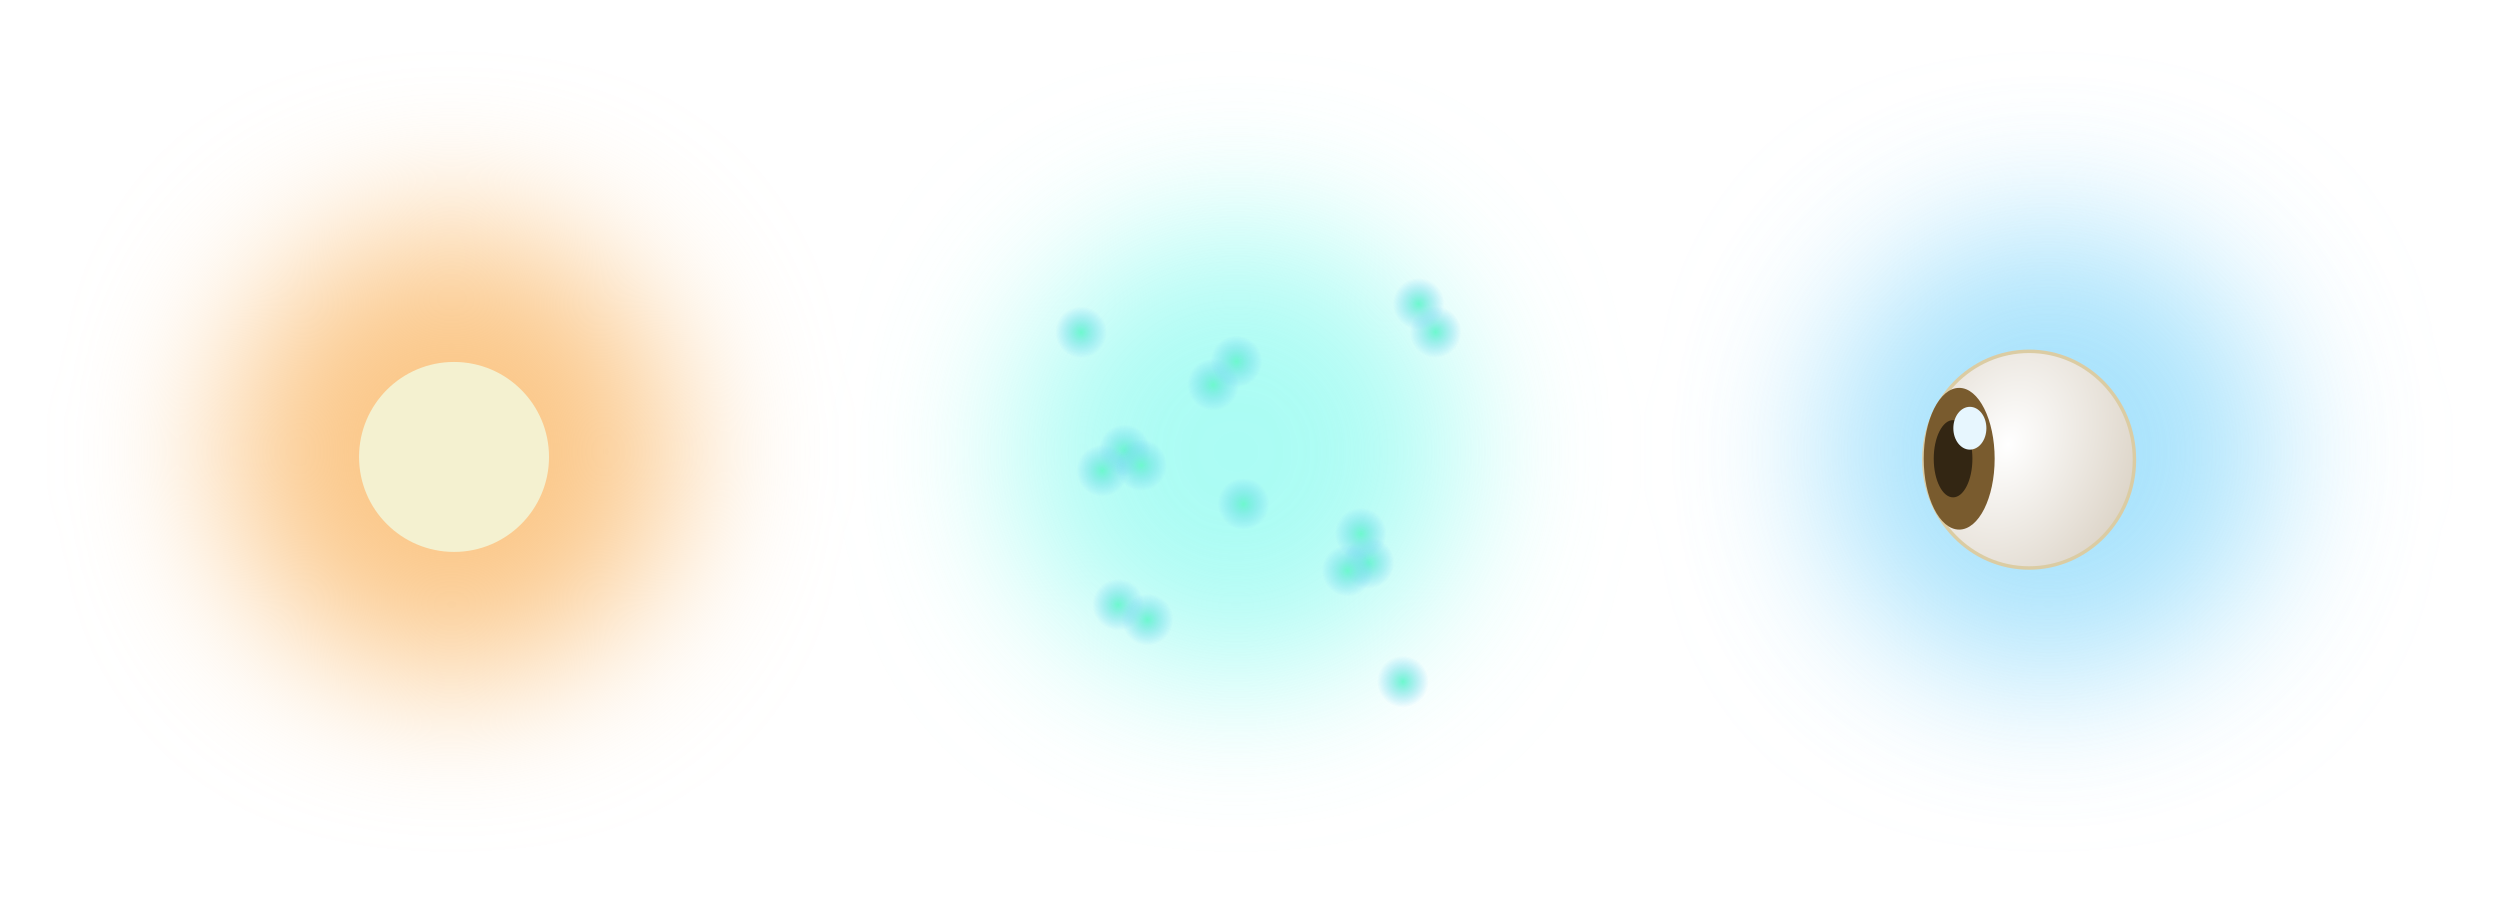
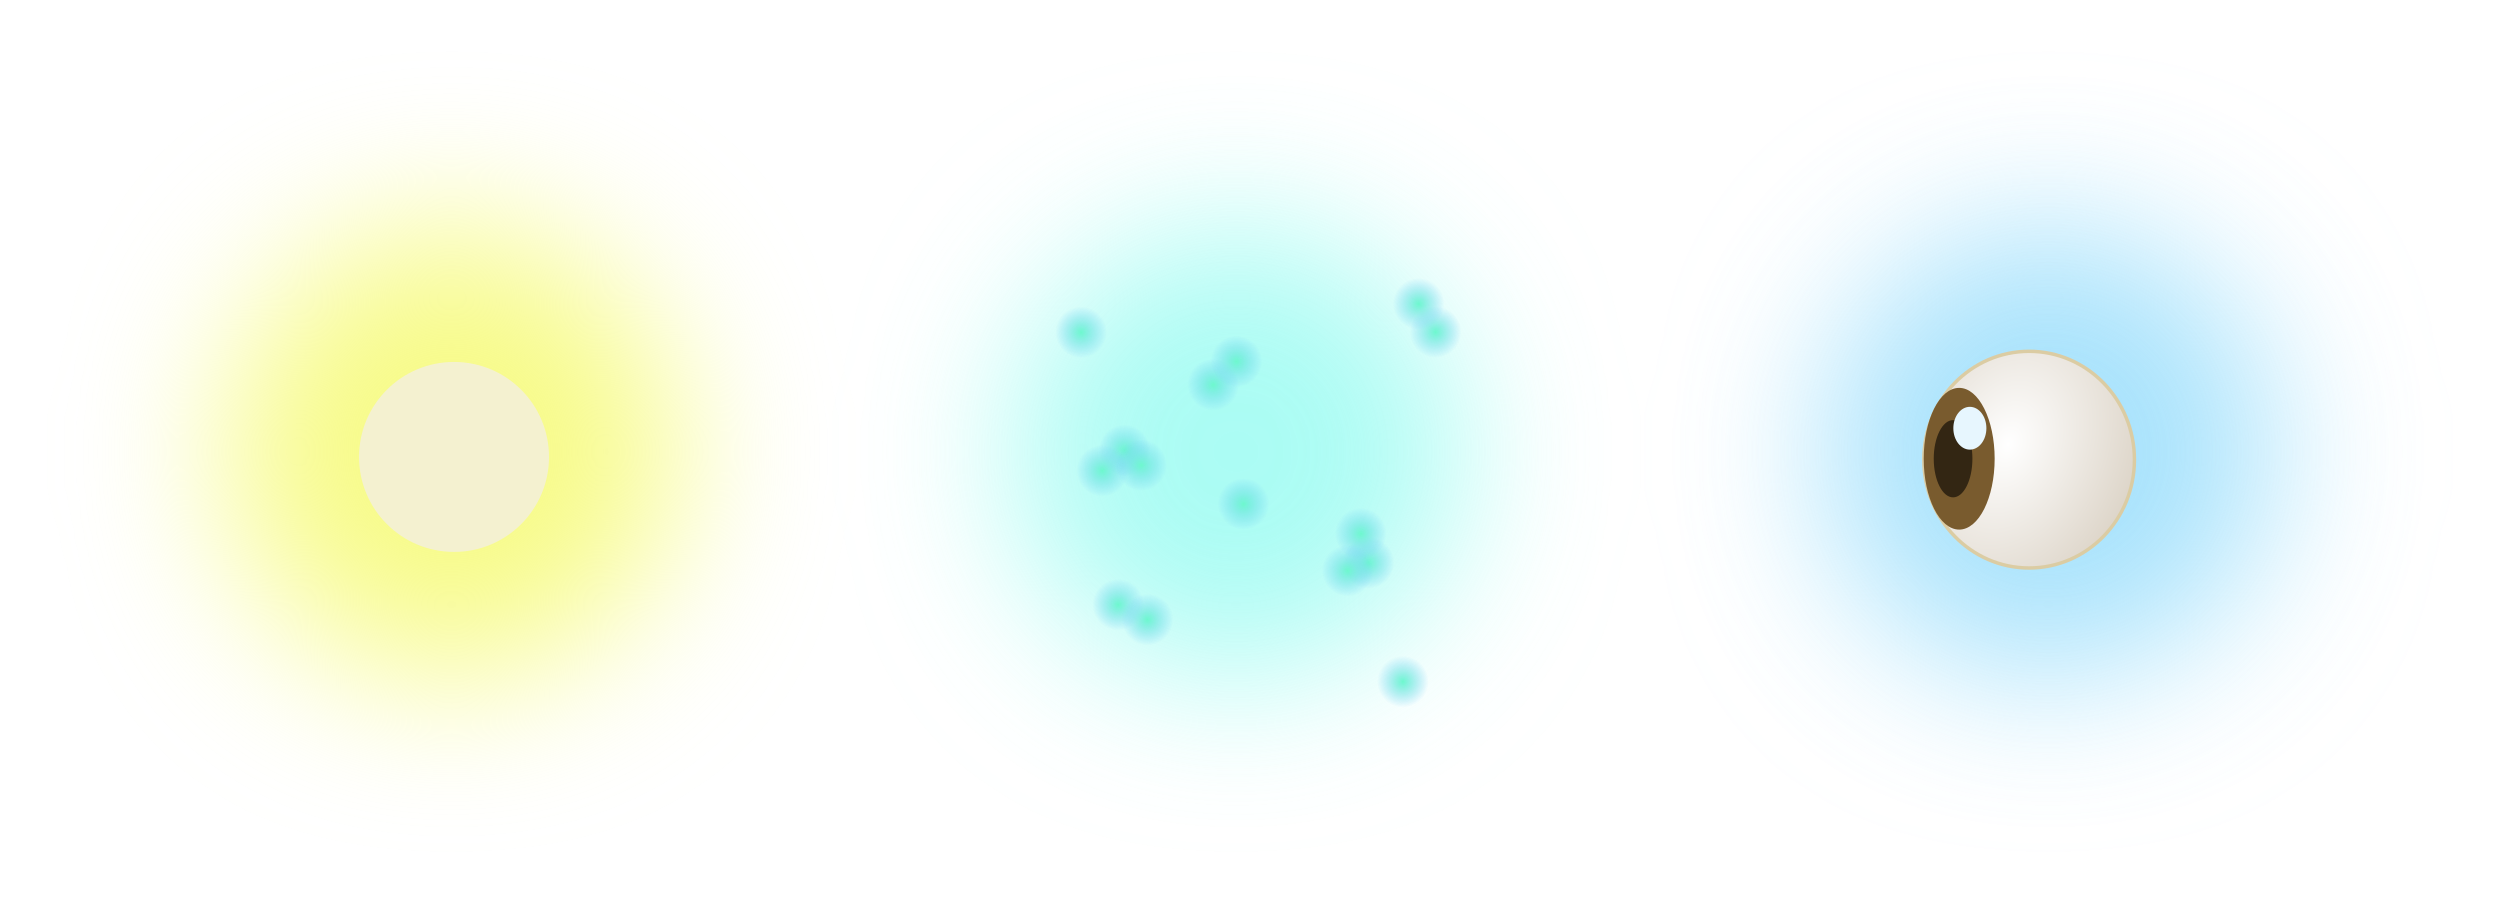
<svg xmlns="http://www.w3.org/2000/svg" xmlns:xlink="http://www.w3.org/1999/xlink" width="56.878mm" height="20.551mm" viewBox="0 0 56.878 20.551" version="1.1" id="svg1919">
  <defs id="defs1916">
    <linearGradient id="linearGradient4449">
      <stop style="stop-color:#6ef8ce;stop-opacity:1" offset="0" id="stop4445" />
      <stop style="stop-color:#6ecaf8;stop-opacity:0;" offset="1" id="stop4447" />
    </linearGradient>
    <linearGradient id="linearGradient11644">
      <stop style="stop-color:#ffffff;stop-opacity:1" offset="0" id="stop11640" />
      <stop style="stop-color:#d5cbbc;stop-opacity:1" offset="1" id="stop11642" />
    </linearGradient>
    <linearGradient id="linearGradient8971">
      <stop style="stop-color:#35813b;stop-opacity:1" offset="0" id="stop8967" />
      <stop style="stop-color:#1b441b;stop-opacity:1" offset="1" id="stop8969" />
    </linearGradient>
    <marker style="overflow:visible" id="Arrow1Mend" refX="0" refY="0" orient="auto">
      <path transform="matrix(-0.4,0,0,-0.4,-4,0)" style="fill:context-stroke;fill-rule:evenodd;stroke:context-stroke;stroke-width:1pt" d="M 0,0 5,-5 -12.5,0 5,5 Z" id="path6926" />
    </marker>
    <linearGradient id="linearGradient6579">
      <stop style="stop-color:#6ecaf8;stop-opacity:1;" offset="0" id="stop6575" />
      <stop style="stop-color:#6ecaf8;stop-opacity:0;" offset="1" id="stop6577" />
    </linearGradient>
    <filter style="color-interpolation-filters:sRGB" id="filter6571" x="-0.404" y="-0.404" width="1.809" height="1.809">
      <feGaussianBlur stdDeviation="1.728" id="feGaussianBlur6573" />
    </filter>
    <linearGradient xlink:href="#linearGradient6579" id="linearGradient6581" x1="93.383" y1="100.019" x2="93.383" y2="63.141" gradientUnits="userSpaceOnUse" />
    <radialGradient xlink:href="#linearGradient6579" id="radialGradient8110" cx="105.24" cy="79.818" fx="105.24" fy="79.818" r="0.976" gradientUnits="userSpaceOnUse" gradientTransform="matrix(0.6030273,0,0,0.6030273,38.56063,28.7973)" />
    <radialGradient xlink:href="#linearGradient6579" id="radialGradient8213" gradientUnits="userSpaceOnUse" gradientTransform="matrix(0.6030273,0,0,0.6030273,38.05608,29.25981)" cx="105.24" cy="79.818" fx="105.24" fy="79.818" r="0.976" />
    <radialGradient xlink:href="#linearGradient6579" id="radialGradient8217" gradientUnits="userSpaceOnUse" gradientTransform="matrix(0.6030273,0,0,0.6030273,38.93904,29.13367)" cx="105.24" cy="79.818" fx="105.24" fy="79.818" r="0.976" />
    <radialGradient xlink:href="#linearGradient6579" id="radialGradient8225" gradientUnits="userSpaceOnUse" gradientTransform="matrix(0.6030273,0,0,0.6030273,41.26883,30.01663)" cx="105.24" cy="79.818" fx="105.24" fy="79.818" r="0.976" />
    <linearGradient xlink:href="#linearGradient8971" id="linearGradient8946" gradientUnits="userSpaceOnUse" x1="93.383" y1="100.019" x2="93.383" y2="63.141" gradientTransform="matrix(1,0,0,0.1157899,0,-121.0366)" />
    <filter style="color-interpolation-filters:sRGB" id="filter10713" x="-0.749" y="-0.23" width="2.498" height="1.46">
      <feGaussianBlur stdDeviation="0.674" id="feGaussianBlur10715" />
    </filter>
    <radialGradient xlink:href="#linearGradient6579" id="radialGradient11516" gradientUnits="userSpaceOnUse" gradientTransform="matrix(0.6030273,0,0,0.6030273,40.57859,27.30498)" cx="105.24" cy="79.818" fx="105.24" fy="79.818" r="0.976" />
    <radialGradient xlink:href="#linearGradient6579" id="radialGradient11520" gradientUnits="userSpaceOnUse" gradientTransform="matrix(0.6030273,0,0,0.6030273,41.10776,26.77581)" cx="105.24" cy="79.818" fx="105.24" fy="79.818" r="0.976" />
    <radialGradient xlink:href="#linearGradient11644" id="radialGradient11648" cx="107.048" cy="-101.914" fx="107.048" fy="-101.914" r="3.029" gradientTransform="matrix(1.425518,-0.5377639,0.7487234,1.984734,30.75449,157.9487)" gradientUnits="userSpaceOnUse" />
    <linearGradient xlink:href="#linearGradient6579" id="linearGradient13010" gradientUnits="userSpaceOnUse" x1="93.383" y1="100.019" x2="93.383" y2="63.141" gradientTransform="translate(0,64.4256)" />
    <radialGradient xlink:href="#linearGradient4449" id="radialGradient13384" gradientUnits="userSpaceOnUse" gradientTransform="matrix(0.6030273,0,0,0.6030273,-29.76019,46.44462)" cx="105.24" cy="79.818" fx="105.24" fy="79.818" r="0.976" />
    <radialGradient xlink:href="#linearGradient4449" id="radialGradient13386" gradientUnits="userSpaceOnUse" gradientTransform="matrix(0.6030273,0,0,0.6030273,-30.28936,46.97379)" cx="105.24" cy="79.818" fx="105.24" fy="79.818" r="0.976" />
    <radialGradient xlink:href="#linearGradient11644" id="radialGradient13388" gradientUnits="userSpaceOnUse" gradientTransform="matrix(1.146373,-0.4205593,0.6021083,1.552165,-10.09379,106.7441)" cx="107.048" cy="-101.914" fx="107.048" fy="-101.914" r="3.029" />
    <radialGradient xlink:href="#linearGradient4449" id="radialGradient13392" gradientUnits="userSpaceOnUse" gradientTransform="matrix(0.6030273,0,0,0.6030273,-29.59912,49.68544)" cx="105.24" cy="79.818" fx="105.24" fy="79.818" r="0.976" />
    <radialGradient xlink:href="#linearGradient4449" id="radialGradient13394" gradientUnits="userSpaceOnUse" gradientTransform="matrix(0.6030273,0,0,0.6030273,-31.92891,48.80248)" cx="105.24" cy="79.818" fx="105.24" fy="79.818" r="0.976" />
    <radialGradient xlink:href="#linearGradient4449" id="radialGradient13396" gradientUnits="userSpaceOnUse" gradientTransform="matrix(0.6030273,0,0,0.6030273,-32.81187,48.92862)" cx="105.24" cy="79.818" fx="105.24" fy="79.818" r="0.976" />
    <radialGradient xlink:href="#linearGradient4449" id="radialGradient13398" gradientUnits="userSpaceOnUse" gradientTransform="matrix(0.6030273,0,0,0.6030273,-32.30732,48.46611)" cx="105.24" cy="79.818" fx="105.24" fy="79.818" r="0.976" />
    <radialGradient xlink:href="#linearGradient4449" id="radialGradient1633" gradientUnits="userSpaceOnUse" gradientTransform="matrix(0.6030273,0,0,0.6030273,7.805247,-126.2409)" cx="105.24" cy="79.818" fx="105.24" fy="79.818" r="0.976" />
    <radialGradient xlink:href="#linearGradient4449" id="radialGradient1635" gradientUnits="userSpaceOnUse" gradientTransform="matrix(0.6030273,0,0,0.6030273,6.922284,-126.1148)" cx="105.24" cy="79.818" fx="105.24" fy="79.818" r="0.976" />
    <radialGradient xlink:href="#linearGradient4449" id="radialGradient1637" gradientUnits="userSpaceOnUse" gradientTransform="matrix(0.6030273,0,0,0.6030273,7.426834,-126.5773)" cx="105.24" cy="79.818" fx="105.24" fy="79.818" r="0.976" />
    <radialGradient xlink:href="#linearGradient4449" id="radialGradient1643" gradientUnits="userSpaceOnUse" gradientTransform="matrix(0.6030273,0,0,0.6030273,-144.8067,11.14647)" cx="105.24" cy="79.818" fx="105.24" fy="79.818" r="0.976" />
    <radialGradient xlink:href="#linearGradient4449" id="radialGradient1645" gradientUnits="userSpaceOnUse" gradientTransform="matrix(0.6030273,0,0,0.6030273,-145.3359,11.67563)" cx="105.24" cy="79.818" fx="105.24" fy="79.818" r="0.976" />
    <radialGradient xlink:href="#linearGradient4449" id="radialGradient1649" gradientUnits="userSpaceOnUse" gradientTransform="matrix(0.6030273,0,0,0.6030273,-33.29452,45.78086)" cx="105.24" cy="79.818" fx="105.24" fy="79.818" r="0.976" />
    <radialGradient xlink:href="#linearGradient4449" id="radialGradient1653" gradientUnits="userSpaceOnUse" gradientTransform="matrix(0.6030273,0,0,0.6030273,-25.97343,53.72947)" cx="105.24" cy="79.818" fx="105.24" fy="79.818" r="0.976" />
    <radialGradient xlink:href="#linearGradient4449" id="radialGradient1659" gradientUnits="userSpaceOnUse" gradientTransform="matrix(0.6030273,0,0,0.6030273,41.86054,-47.21664)" cx="105.24" cy="79.818" fx="105.24" fy="79.818" r="0.976" />
    <radialGradient xlink:href="#linearGradient4449" id="radialGradient1661" gradientUnits="userSpaceOnUse" gradientTransform="matrix(0.6030273,0,0,0.6030273,41.33138,-46.68747)" cx="105.24" cy="79.818" fx="105.24" fy="79.818" r="0.976" />
  </defs>
  <g id="layer1" transform="translate(-5.571202,-86.3522)">
    <circle style="opacity:0.734;mix-blend-mode:normal;fill:#88d8fb;fill-opacity:1;stroke:none;stroke-width:0.5;filter:url(#filter6571)" id="circle3615" cx="52.173" cy="96.628" r="5.127" />
    <circle style="opacity:0.705;mix-blend-mode:normal;fill:#88fbef;fill-opacity:1;stroke:none;stroke-width:0.5;filter:url(#filter6571)" id="circle2165" cx="33.696" cy="96.628" r="5.127" />
    <rect style="opacity:0.499;fill:url(#linearGradient6581);fill-opacity:1;stroke:none;stroke-width:0.558;stroke-opacity:1" id="rect3906" width="33.92" height="52.202" x="77.212" y="61.691" />
    <circle style="fill:#e8dec4;fill-opacity:1;stroke:#dbcca3;stroke-width:0.5;stroke-opacity:1" id="circle4144" cx="137.653" cy="98.211" r="15.382" />
    <path style="fill:#fcfaf7;fill-opacity:1;stroke:#dbcca3;stroke-width:0.5;stroke-opacity:1" id="circle4437" d="m 123.905,105.111 a 15.382,15.382 0 0 1 0.477,-14.677 l 13.272,7.777 z" />
    <ellipse style="fill:#795b2e;fill-opacity:1;stroke:none;stroke-width:1.036;stroke-opacity:1" id="path5293" cx="124.914" cy="97.916" rx="2.65" ry="5.966" />
    <ellipse style="fill:#332613;fill-opacity:1;stroke:none;stroke-width:0.565;stroke-opacity:1" id="ellipse5411" cx="124.457" cy="97.916" rx="1.445" ry="3.254" />
    <ellipse style="fill:#e7f6fe;fill-opacity:1;stroke:none;stroke-width:0.389;stroke-opacity:1" id="ellipse7188" cx="125.712" cy="95.348" rx="1.236" ry="1.802" />
    <circle style="mix-blend-mode:normal;fill:#fcd9ae;fill-opacity:1;stroke:none;stroke-width:0.5;filter:url(#filter6571)" id="path6357" cx="83.726" cy="77.663" r="5.127" />
    <g id="path6783">
      <path style="color:#000000;fill:#59a1c9;-inkscape-stroke:none" d="m 89.455,78.312 v 0.234 h 8.867 V 78.312 Z" id="path10902" />
      <g id="g10890">
        <g id="path10892">
          <path style="color:#000000;fill:#59a1c9;fill-rule:evenodd;stroke-width:0.094pt;-inkscape-stroke:none" d="m 97.387,78.429 -0.468,0.468 1.638,-0.468 -1.638,-0.468 z" id="path10896" />
          <path style="color:#000000;fill:#59a1c9;fill-rule:evenodd;-inkscape-stroke:none" d="m 96.705,77.834 0.596,0.596 -0.596,0.594 2.08,-0.594 z m 0.43,0.254 1.195,0.342 -1.195,0.34 0.342,-0.34 -0.045,-0.045 z" id="path10898" />
        </g>
      </g>
    </g>
    <g id="path7265">
      <path style="color:#000000;fill:#59c96d;-inkscape-stroke:none" d="m 89.455,77.072 v 0.234 h 9.766 v -0.234 z" id="path10920" />
      <g id="g10908">
        <g id="path10910">
          <path style="color:#000000;fill:#59c96d;fill-rule:evenodd;stroke-width:0.094pt;-inkscape-stroke:none" d="m 98.284,77.19 -0.468,0.468 1.638,-0.468 -1.638,-0.468 z" id="path10914" />
          <path style="color:#000000;fill:#59c96d;fill-rule:evenodd;-inkscape-stroke:none" d="m 97.602,76.596 0.594,0.594 -0.594,0.594 2.08,-0.594 z m 0.43,0.252 1.195,0.342 -1.195,0.342 0.342,-0.342 -0.045,-0.045 z" id="path10916" />
        </g>
      </g>
    </g>
    <g id="path7267">
      <path style="color:#000000;fill:#c96259;-inkscape-stroke:none" d="m 89.455,75.816 v 0.232 h 7.293 v -0.232 z" id="path10938" />
      <g id="g10926">
        <g id="path10928">
          <path style="color:#000000;fill:#c96259;fill-rule:evenodd;stroke-width:0.094pt;-inkscape-stroke:none" d="m 95.812,75.933 -0.468,0.468 1.638,-0.468 -1.638,-0.468 z" id="path10932" />
          <path style="color:#000000;fill:#c96259;fill-rule:evenodd;-inkscape-stroke:none" d="m 95.131,75.338 0.594,0.596 -0.594,0.594 2.078,-0.594 z m 0.428,0.254 1.197,0.342 -1.195,0.34 0.34,-0.34 -0.045,-0.045 z" id="path10934" />
        </g>
      </g>
    </g>
    <g id="path7542">
      <path style="color:#000000;fill:#b859c9;-inkscape-stroke:none" d="m 89.455,79.561 v 0.234 h 6.377 v -0.234 z" id="path10956" />
      <g id="g10944">
        <g id="path10946">
          <path style="color:#000000;fill:#b859c9;fill-rule:evenodd;stroke-width:0.094pt;-inkscape-stroke:none" d="m 94.896,79.677 -0.468,0.468 1.638,-0.468 -1.638,-0.468 z" id="path10950" />
          <path style="color:#000000;fill:#b859c9;fill-rule:evenodd;-inkscape-stroke:none" d="m 94.215,79.084 0.594,0.594 -0.594,0.594 2.078,-0.594 z m 0.43,0.252 1.195,0.34 -1.195,0.342 0.34,-0.34 -0.043,-0.045 z" id="path10952" />
        </g>
      </g>
    </g>
    <circle style="fill:url(#radialGradient8110);fill-opacity:1;stroke:none;stroke-width:0.16;stroke-miterlimit:4;stroke-dasharray:none;stroke-opacity:1" id="path7996" cx="102.023" cy="76.93" r="0.589" />
    <circle style="fill:url(#radialGradient8213);fill-opacity:1;stroke:none;stroke-width:0.16;stroke-miterlimit:4;stroke-dasharray:none;stroke-opacity:1" id="circle8211" cx="101.518" cy="77.392" r="0.589" />
    <circle style="fill:url(#radialGradient8217);fill-opacity:1;stroke:none;stroke-width:0.16;stroke-miterlimit:4;stroke-dasharray:none;stroke-opacity:1" id="circle8215" cx="102.401" cy="77.266" r="0.589" />
    <circle style="fill:url(#radialGradient8225);fill-opacity:1;stroke:none;stroke-width:0.16;stroke-miterlimit:4;stroke-dasharray:none;stroke-opacity:1" id="circle8223" cx="104.731" cy="78.149" r="0.589" />
    <circle style="opacity:1;fill:#f4f1d0;fill-opacity:1;stroke:none;stroke-width:0.265;stroke-miterlimit:4;stroke-dasharray:none;stroke-opacity:1" id="path8259" cx="83.781" cy="77.783" r="2.161" />
    <g id="g8762" transform="rotate(90,97.59217,87.7693)">
      <g id="path8750">
        <path style="color:#000000;fill:#59a1c9;-inkscape-stroke:none" d="M 90.123,83.078 V 83.312 h 8.326 v -0.234 z" id="path10974" />
        <g id="g10962">
          <g id="path10964">
            <path style="color:#000000;fill:#59a1c9;fill-rule:evenodd;stroke-width:0.094pt;-inkscape-stroke:none" d="m 97.514,83.195 -0.468,0.468 1.638,-0.468 -1.638,-0.468 z" id="path10968" />
            <path style="color:#000000;fill:#59a1c9;fill-rule:evenodd;-inkscape-stroke:none" d="m 96.832,82.602 0.592,0.594 -0.592,0.594 2.078,-0.594 z m 0.428,0.252 1.195,0.342 -1.195,0.342 0.342,-0.342 -0.043,-0.045 z" id="path10970" />
          </g>
        </g>
      </g>
      <g id="path8752">
        <path style="color:#000000;fill:#59c96d;-inkscape-stroke:none" d="m 90.123,81.838 v 0.234 h 5.18 v -0.234 z" id="path10992" />
        <g id="g10980">
          <g id="path10982">
            <path style="color:#000000;fill:#59c96d;fill-rule:evenodd;stroke-width:0.094pt;-inkscape-stroke:none" d="m 94.368,81.956 -0.468,0.468 1.638,-0.468 -1.638,-0.468 z" id="path10986" />
            <path style="color:#000000;fill:#59c96d;fill-rule:evenodd;-inkscape-stroke:none" d="m 93.686,81.361 0.594,0.594 -0.594,0.594 2.078,-0.594 z m 0.428,0.252 1.197,0.342 -1.197,0.342 0.342,-0.342 -0.043,-0.043 z" id="path10988" />
          </g>
        </g>
      </g>
      <g id="path8754">
        <path style="color:#000000;fill:#c96259;-inkscape-stroke:none" d="m 90.123,80.582 v 0.234 h 3.893 v -0.234 z" id="path11010" />
        <g id="g10998">
          <g id="path11000">
            <path style="color:#000000;fill:#c96259;fill-rule:evenodd;stroke-width:0.094pt;-inkscape-stroke:none" d="m 93.079,80.699 -0.468,0.468 1.638,-0.468 -1.638,-0.468 z" id="path11004" />
            <path style="color:#000000;fill:#c96259;fill-rule:evenodd;-inkscape-stroke:none" d="m 92.396,80.105 0.594,0.594 -0.594,0.594 2.08,-0.594 z m 0.428,0.252 1.197,0.342 -1.197,0.342 0.344,-0.342 -0.045,-0.045 z" id="path11006" />
          </g>
        </g>
      </g>
      <g id="path8756">
        <path style="color:#000000;fill:#b859c9;-inkscape-stroke:none" d="m 90.123,84.326 v 0.234 h 10.125 v -0.234 z" id="path11028" />
        <g id="g11016">
          <g id="path11018">
            <path style="color:#000000;fill:#b859c9;fill-rule:evenodd;stroke-width:0.094pt;-inkscape-stroke:none" d="m 99.312,84.443 -0.468,0.468 1.638,-0.468 -1.638,-0.468 z" id="path11022" />
            <path style="color:#000000;fill:#b859c9;fill-rule:evenodd;-inkscape-stroke:none" d="m 98.629,83.85 0.594,0.594 -0.594,0.594 2.08,-0.594 z m 0.43,0.252 1.195,0.342 -1.195,0.342 0.342,-0.342 -0.045,-0.045 z" id="path11024" />
          </g>
        </g>
      </g>
    </g>
    <rect style="fill:url(#linearGradient8946);fill-opacity:1;stroke:none;stroke-width:0.19;stroke-opacity:1" id="rect8944" width="33.92" height="6.044" x="77.212" y="-113.893" transform="scale(1,-1)" />
    <g id="g9482" transform="matrix(0,-1,-1,0,201.0084,192.2231)">
      <g id="path9470">
        <path style="color:#000000;fill:#59a1c9;-inkscape-stroke:none" d="m 88.676,99.172 v 0.234 h 8.867 v -0.234 z" id="path11046" />
        <g id="g11034">
          <g id="path11036">
            <path style="color:#000000;fill:#59a1c9;fill-rule:evenodd;stroke-width:0.094pt;-inkscape-stroke:none" d="m 96.608,99.289 -0.468,0.468 1.638,-0.468 -1.638,-0.468 z" id="path11040" />
            <path style="color:#000000;fill:#59a1c9;fill-rule:evenodd;-inkscape-stroke:none" d="m 95.926,98.695 0.594,0.594 -0.594,0.594 2.078,-0.594 z m 0.428,0.252 1.195,0.342 -1.195,0.342 0.342,-0.342 -0.043,-0.045 z" id="path11042" />
          </g>
        </g>
      </g>
      <g id="path9472">
        <path style="color:#000000;fill:#59c96d;-inkscape-stroke:none" d="m 88.676,97.934 v 0.232 h 9.766 v -0.232 z" id="path11064" />
        <g id="g11052">
          <g id="path11054">
            <path style="color:#000000;fill:#59c96d;fill-rule:evenodd;stroke-width:0.094pt;-inkscape-stroke:none" d="m 97.505,98.05 -0.468,0.468 1.638,-0.468 -1.638,-0.468 z" id="path11058" />
            <path style="color:#000000;fill:#59c96d;fill-rule:evenodd;-inkscape-stroke:none" d="m 96.822,97.455 0.596,0.596 -0.596,0.594 2.08,-0.596 z m 0.43,0.254 1.197,0.342 -1.197,0.34 0.342,-0.342 -0.045,-0.043 z" id="path11060" />
          </g>
        </g>
      </g>
      <g id="path9474">
        <path style="color:#000000;fill:#c96259;-inkscape-stroke:none" d="m 88.676,96.676 v 0.234 h 7.293 v -0.234 z" id="path11082" />
        <g id="g11070">
          <g id="path11072">
            <path style="color:#000000;fill:#c96259;fill-rule:evenodd;stroke-width:0.094pt;-inkscape-stroke:none" d="m 95.033,96.793 -0.468,0.468 1.638,-0.468 -1.638,-0.468 z" id="path11076" />
            <path style="color:#000000;fill:#c96259;fill-rule:evenodd;-inkscape-stroke:none" d="m 94.352,96.199 0.592,0.594 -0.592,0.594 2.078,-0.594 z m 0.428,0.252 1.195,0.342 -1.195,0.342 0.342,-0.342 -0.045,-0.045 z" id="path11078" />
          </g>
        </g>
      </g>
      <g id="path9476">
        <path style="color:#000000;fill:#b859c9;-inkscape-stroke:none" d="m 88.676,100.42 v 0.234 h 6.377 v -0.234 z" id="path11100" />
        <g id="g11088">
          <g id="path11090">
            <path style="color:#000000;fill:#b859c9;fill-rule:evenodd;stroke-width:0.094pt;-inkscape-stroke:none" d="m 94.117,100.537 -0.468,0.468 1.638,-0.468 -1.638,-0.468 z" id="path11094" />
            <path style="color:#000000;fill:#b859c9;fill-rule:evenodd;-inkscape-stroke:none" d="m 93.436,99.943 0.592,0.594 -0.592,0.594 2.078,-0.594 z m 0.428,0.252 1.195,0.342 -1.195,0.342 0.342,-0.342 -0.045,-0.045 z" id="path11096" />
          </g>
        </g>
      </g>
    </g>
    <ellipse style="mix-blend-mode:normal;fill:#133014;fill-opacity:1;stroke:none;stroke-width:0.063;stroke-opacity:1;filter:url(#filter10713)" id="ellipse9974" cx="-111.781" cy="-102.334" transform="matrix(0,-0.9001925,-1.263863,0,-24.98071,10.51566)" rx="1.081" ry="3.515" />
    <ellipse style="fill:url(#radialGradient11648);fill-opacity:1;stroke:#dbcca3;stroke-width:0.1;stroke-opacity:1" id="path9694" cx="107.64" cy="-102.334" transform="rotate(90)" rx="2.979" ry="3.152" />
    <ellipse style="fill:#795b2e;fill-opacity:1;stroke:none;stroke-width:0.392;stroke-opacity:1" id="ellipse9696" cx="105.845" cy="-102.396" rx="1.003" ry="2.258" transform="rotate(90)" />
    <ellipse style="fill:#332613;fill-opacity:1;stroke:none;stroke-width:0.214;stroke-opacity:1" id="ellipse9698" cx="105.672" cy="-102.396" rx="0.547" ry="1.232" transform="rotate(90)" />
    <ellipse style="fill:#e7f6fe;fill-opacity:1;stroke:none;stroke-width:0.147;stroke-opacity:1" id="ellipse9700" cx="106.147" cy="-103.368" rx="0.468" ry="0.682" transform="rotate(90)" />
    <circle style="fill:url(#radialGradient11516);fill-opacity:1;stroke:none;stroke-width:0.16;stroke-miterlimit:4;stroke-dasharray:none;stroke-opacity:1" id="circle11514" cx="104.041" cy="75.437" r="0.589" />
    <circle style="fill:url(#radialGradient11520);fill-opacity:1;stroke:none;stroke-width:0.16;stroke-miterlimit:4;stroke-dasharray:none;stroke-opacity:1" id="circle11518" cx="104.57" cy="74.908" r="0.589" />
    <rect style="fill:url(#linearGradient13010);fill-opacity:1;stroke:none;stroke-width:0.558;stroke-opacity:1" id="rect13008" width="33.92" height="52.202" x="77.212" y="126.117" />
-     <circle style="mix-blend-mode:normal;fill:#fbc788;fill-opacity:1;stroke:none;stroke-width:0.5;filter:url(#filter6571)" id="circle13208" cx="15.847" cy="96.628" r="5.127" />
+     <circle style="mix-blend-mode:normal;fill:#f7fb88;fill-opacity:1;stroke:none;stroke-width:0.5;filter:url(#filter6571)" id="circle13208" cx="15.847" cy="96.628" r="5.127" />
    <circle style="fill:url(#radialGradient13398);fill-opacity:1;stroke:none;stroke-width:0.16;stroke-miterlimit:4;stroke-dasharray:none;stroke-opacity:1" id="circle13258" cx="31.155" cy="96.598" r="0.589" />
    <circle style="fill:url(#radialGradient13396);fill-opacity:1;stroke:none;stroke-width:0.16;stroke-miterlimit:4;stroke-dasharray:none;stroke-opacity:1" id="circle13260" cx="30.651" cy="97.061" r="0.589" />
    <circle style="fill:url(#radialGradient13394);fill-opacity:1;stroke:none;stroke-width:0.16;stroke-miterlimit:4;stroke-dasharray:none;stroke-opacity:1" id="circle13262" cx="31.534" cy="96.935" r="0.589" />
    <circle style="fill:url(#radialGradient13392);fill-opacity:1;stroke:none;stroke-width:0.16;stroke-miterlimit:4;stroke-dasharray:none;stroke-opacity:1" id="circle13264" cx="33.863" cy="97.818" r="0.589" />
    <circle style="opacity:1;fill:#f4f1d0;fill-opacity:1;stroke:none;stroke-width:0.265;stroke-miterlimit:4;stroke-dasharray:none;stroke-opacity:1" id="circle13266" cx="15.901" cy="96.748" r="2.161" />
    <g id="g13316" transform="rotate(90,69.28396,49.351)">
      <g id="g13278">
        <path style="color:#000000;fill:#59a1c9;-inkscape-stroke:none" d="M 90.123,83.078 V 83.312 h 8.326 v -0.234 z" id="path13268" />
        <g id="g13276">
          <g id="g13274">
            <path style="color:#000000;fill:#59a1c9;fill-rule:evenodd;stroke-width:0.094pt;-inkscape-stroke:none" d="m 97.514,83.195 -0.468,0.468 1.638,-0.468 -1.638,-0.468 z" id="path13270" />
            <path style="color:#000000;fill:#59a1c9;fill-rule:evenodd;-inkscape-stroke:none" d="m 96.832,82.602 0.592,0.594 -0.592,0.594 2.078,-0.594 z m 0.428,0.252 1.195,0.342 -1.195,0.342 0.342,-0.342 -0.043,-0.045 z" id="path13272" />
          </g>
        </g>
      </g>
      <g id="g13290">
        <path style="color:#000000;fill:#59c96d;-inkscape-stroke:none" d="m 90.123,81.838 v 0.234 h 5.18 v -0.234 z" id="path13280" />
        <g id="g13288">
          <g id="g13286">
            <path style="color:#000000;fill:#59c96d;fill-rule:evenodd;stroke-width:0.094pt;-inkscape-stroke:none" d="m 94.368,81.956 -0.468,0.468 1.638,-0.468 -1.638,-0.468 z" id="path13282" />
            <path style="color:#000000;fill:#59c96d;fill-rule:evenodd;-inkscape-stroke:none" d="m 93.686,81.361 0.594,0.594 -0.594,0.594 2.078,-0.594 z m 0.428,0.252 1.197,0.342 -1.197,0.342 0.342,-0.342 -0.043,-0.043 z" id="path13284" />
          </g>
        </g>
      </g>
      <g id="g13302">
        <path style="color:#000000;fill:#c96259;-inkscape-stroke:none" d="m 90.123,80.582 v 0.234 h 3.893 v -0.234 z" id="path13292" />
        <g id="g13300">
          <g id="g13298">
            <path style="color:#000000;fill:#c96259;fill-rule:evenodd;stroke-width:0.094pt;-inkscape-stroke:none" d="m 93.079,80.699 -0.468,0.468 1.638,-0.468 -1.638,-0.468 z" id="path13294" />
            <path style="color:#000000;fill:#c96259;fill-rule:evenodd;-inkscape-stroke:none" d="m 92.396,80.105 0.594,0.594 -0.594,0.594 2.08,-0.594 z m 0.428,0.252 1.197,0.342 -1.197,0.342 0.344,-0.342 -0.045,-0.045 z" id="path13296" />
          </g>
        </g>
      </g>
      <g id="g13314">
        <path style="color:#000000;fill:#b859c9;-inkscape-stroke:none" d="m 90.123,84.326 v 0.234 h 10.125 v -0.234 z" id="path13304" />
        <g id="g13312">
          <g id="g13310">
            <path style="color:#000000;fill:#b859c9;fill-rule:evenodd;stroke-width:0.094pt;-inkscape-stroke:none" d="m 99.312,84.443 -0.468,0.468 1.638,-0.468 -1.638,-0.468 z" id="path13306" />
            <path style="color:#000000;fill:#b859c9;fill-rule:evenodd;-inkscape-stroke:none" d="m 98.629,83.85 0.594,0.594 -0.594,0.594 2.08,-0.594 z m 0.43,0.252 1.195,0.342 -1.195,0.342 0.342,-0.342 -0.045,-0.045 z" id="path13308" />
          </g>
        </g>
      </g>
    </g>
    <circle style="fill:url(#radialGradient13386);fill-opacity:1;stroke:none;stroke-width:0.16;stroke-miterlimit:4;stroke-dasharray:none;stroke-opacity:1" id="circle13380" cx="33.173" cy="95.106" r="0.589" />
    <circle style="fill:url(#radialGradient13384);fill-opacity:1;stroke:none;stroke-width:0.16;stroke-miterlimit:4;stroke-dasharray:none;stroke-opacity:1" id="circle13382" cx="33.702" cy="94.577" r="0.589" />
    <g id="g1408" transform="translate(0,24.84861)">
      <g id="g13220" transform="translate(-69.467,18.96511)">
        <path style="color:#000000;fill:#59a1c9;-inkscape-stroke:none" d="m 89.455,78.312 v 0.234 h 8.867 V 78.312 Z" id="path13210" />
        <g id="g13218">
          <g id="g13216">
            <path style="color:#000000;fill:#59a1c9;fill-rule:evenodd;stroke-width:0.094pt;-inkscape-stroke:none" d="m 97.387,78.429 -0.468,0.468 1.638,-0.468 -1.638,-0.468 z" id="path13212" />
            <path style="color:#000000;fill:#59a1c9;fill-rule:evenodd;-inkscape-stroke:none" d="m 96.705,77.834 0.596,0.596 -0.596,0.594 2.08,-0.594 z m 0.43,0.254 1.195,0.342 -1.195,0.34 0.342,-0.34 -0.045,-0.045 z" id="path13214" />
          </g>
        </g>
      </g>
      <g id="g13232" transform="translate(-69.467,18.96511)">
        <path style="color:#000000;fill:#59c96d;-inkscape-stroke:none" d="m 89.455,77.072 v 0.234 h 9.766 v -0.234 z" id="path13222" />
        <g id="g13230">
          <g id="g13228">
            <path style="color:#000000;fill:#59c96d;fill-rule:evenodd;stroke-width:0.094pt;-inkscape-stroke:none" d="m 98.284,77.19 -0.468,0.468 1.638,-0.468 -1.638,-0.468 z" id="path13224" />
            <path style="color:#000000;fill:#59c96d;fill-rule:evenodd;-inkscape-stroke:none" d="m 97.602,76.596 0.594,0.594 -0.594,0.594 2.08,-0.594 z m 0.43,0.252 1.195,0.342 -1.195,0.342 0.342,-0.342 -0.045,-0.045 z" id="path13226" />
          </g>
        </g>
      </g>
      <g id="g13244" transform="translate(-69.99617,18.96511)">
        <path style="color:#000000;fill:#c96259;-inkscape-stroke:none" d="m 89.455,75.816 v 0.232 h 7.293 v -0.232 z" id="path13234" />
        <g id="g13242">
          <g id="g13240">
            <path style="color:#000000;fill:#c96259;fill-rule:evenodd;stroke-width:0.094pt;-inkscape-stroke:none" d="m 95.812,75.933 -0.468,0.468 1.638,-0.468 -1.638,-0.468 z" id="path13236" />
            <path style="color:#000000;fill:#c96259;fill-rule:evenodd;-inkscape-stroke:none" d="m 95.131,75.338 0.594,0.596 -0.594,0.594 2.078,-0.594 z m 0.428,0.254 1.197,0.342 -1.195,0.34 0.34,-0.34 -0.045,-0.045 z" id="path13238" />
          </g>
        </g>
      </g>
      <g id="g13256" transform="translate(-69.99617,18.96511)">
        <path style="color:#000000;fill:#b859c9;-inkscape-stroke:none" d="m 89.455,79.561 v 0.234 h 6.377 v -0.234 z" id="path13246" />
        <g id="g13254">
          <g id="g13252">
            <path style="color:#000000;fill:#b859c9;fill-rule:evenodd;stroke-width:0.094pt;-inkscape-stroke:none" d="m 94.896,79.677 -0.468,0.468 1.638,-0.468 -1.638,-0.468 z" id="path13248" />
            <path style="color:#000000;fill:#b859c9;fill-rule:evenodd;-inkscape-stroke:none" d="m 94.215,79.084 0.594,0.594 -0.594,0.594 2.078,-0.594 z m 0.43,0.252 1.195,0.34 -1.195,0.342 0.34,-0.34 -0.043,-0.045 z" id="path13250" />
          </g>
        </g>
      </g>
      <g id="g13330" transform="matrix(-1,0,0,1,133.7394,-1.864369)">
        <path style="color:#000000;fill:#59a1c9;-inkscape-stroke:none" d="m 88.676,99.172 v 0.234 h 8.867 v -0.234 z" id="path13320" />
        <g id="g13328">
          <g id="g13326">
            <path style="color:#000000;fill:#59a1c9;fill-rule:evenodd;stroke-width:0.094pt;-inkscape-stroke:none" d="m 96.608,99.289 -0.468,0.468 1.638,-0.468 -1.638,-0.468 z" id="path13322" />
            <path style="color:#000000;fill:#59a1c9;fill-rule:evenodd;-inkscape-stroke:none" d="m 95.926,98.695 0.594,0.594 -0.594,0.594 2.078,-0.594 z m 0.428,0.252 1.195,0.342 -1.195,0.342 0.342,-0.342 -0.043,-0.045 z" id="path13324" />
          </g>
        </g>
      </g>
      <g id="g13342" transform="matrix(-1,0,0,1,133.7394,-1.864369)">
        <path style="color:#000000;fill:#59c96d;-inkscape-stroke:none" d="m 88.676,97.934 v 0.232 h 9.766 v -0.232 z" id="path13332" />
        <g id="g13340">
          <g id="g13338">
            <path style="color:#000000;fill:#59c96d;fill-rule:evenodd;stroke-width:0.094pt;-inkscape-stroke:none" d="m 97.505,98.05 -0.468,0.468 1.638,-0.468 -1.638,-0.468 z" id="path13334" />
            <path style="color:#000000;fill:#59c96d;fill-rule:evenodd;-inkscape-stroke:none" d="m 96.822,97.455 0.596,0.596 -0.596,0.594 2.08,-0.596 z m 0.43,0.254 1.197,0.342 -1.197,0.34 0.342,-0.342 -0.045,-0.043 z" id="path13336" />
          </g>
        </g>
      </g>
      <g id="g13354" transform="matrix(-1,0,0,1,134.2685,-1.864369)">
        <path style="color:#000000;fill:#c96259;-inkscape-stroke:none" d="m 88.676,96.676 v 0.234 h 7.293 v -0.234 z" id="path13344" />
        <g id="g13352">
          <g id="g13350">
            <path style="color:#000000;fill:#c96259;fill-rule:evenodd;stroke-width:0.094pt;-inkscape-stroke:none" d="m 95.033,96.793 -0.468,0.468 1.638,-0.468 -1.638,-0.468 z" id="path13346" />
            <path style="color:#000000;fill:#c96259;fill-rule:evenodd;-inkscape-stroke:none" d="m 94.352,96.199 0.592,0.594 -0.592,0.594 2.078,-0.594 z m 0.428,0.252 1.195,0.342 -1.195,0.342 0.342,-0.342 -0.045,-0.045 z" id="path13348" />
          </g>
        </g>
      </g>
      <g id="g13366" transform="matrix(-1,0,0,1,134.2685,-1.864369)">
        <path style="color:#000000;fill:#b859c9;-inkscape-stroke:none" d="m 88.676,100.42 v 0.234 h 6.377 v -0.234 z" id="path13356" />
        <g id="g13364">
          <g id="g13362">
            <path style="color:#000000;fill:#b859c9;fill-rule:evenodd;stroke-width:0.094pt;-inkscape-stroke:none" d="m 94.117,100.537 -0.468,0.468 1.638,-0.468 -1.638,-0.468 z" id="path13358" />
            <path style="color:#000000;fill:#b859c9;fill-rule:evenodd;-inkscape-stroke:none" d="m 93.436,99.943 0.592,0.594 -0.592,0.594 2.078,-0.594 z m 0.428,0.252 1.195,0.342 -1.195,0.342 0.342,-0.342 -0.045,-0.045 z" id="path13360" />
          </g>
        </g>
      </g>
    </g>
    <ellipse style="fill:url(#radialGradient13388);fill-opacity:1;stroke:#dbcca3;stroke-width:0.079;stroke-opacity:1" id="ellipse13372" cx="51.736" cy="-96.81" rx="2.396" ry="2.465" transform="scale(1,-1)" />
    <ellipse style="fill:#795b2e;fill-opacity:1;stroke:none;stroke-width:0.297;stroke-opacity:1" id="ellipse13374" cx="50.145" cy="96.789" rx="0.807" ry="1.612" />
    <ellipse style="fill:#332613;fill-opacity:1;stroke:none;stroke-width:0.162;stroke-opacity:1" id="ellipse13376" cx="50.006" cy="96.789" rx="0.44" ry="0.879" />
    <ellipse style="fill:#e7f6fe;fill-opacity:1;stroke:none;stroke-width:0.111;stroke-opacity:1" id="ellipse13378" cx="50.388" cy="96.095" rx="0.376" ry="0.487" />
    <circle style="fill:url(#radialGradient1637);fill-opacity:1;stroke:none;stroke-width:0.16;stroke-miterlimit:4;stroke-dasharray:none;stroke-opacity:1" id="circle1627" cx="70.889" cy="-78.445" r="0.589" transform="rotate(117.5822)" />
    <circle style="fill:url(#radialGradient1635);fill-opacity:1;stroke:none;stroke-width:0.16;stroke-miterlimit:4;stroke-dasharray:none;stroke-opacity:1" id="circle1629" cx="70.385" cy="-77.982" r="0.589" transform="rotate(117.5822)" />
    <circle style="fill:url(#radialGradient1633);fill-opacity:1;stroke:none;stroke-width:0.16;stroke-miterlimit:4;stroke-dasharray:none;stroke-opacity:1" id="circle1631" cx="71.268" cy="-78.109" r="0.589" transform="rotate(117.5822)" />
    <circle style="fill:url(#radialGradient1645);fill-opacity:1;stroke:none;stroke-width:0.16;stroke-miterlimit:4;stroke-dasharray:none;stroke-opacity:1" id="circle1639" cx="-81.873" cy="59.808" r="0.589" transform="rotate(-76.00475)" />
    <circle style="fill:url(#radialGradient1643);fill-opacity:1;stroke:none;stroke-width:0.16;stroke-miterlimit:4;stroke-dasharray:none;stroke-opacity:1" id="circle1641" cx="-81.344" cy="59.279" r="0.589" transform="rotate(-76.00475)" />
    <circle style="fill:url(#radialGradient1649);fill-opacity:1;stroke:none;stroke-width:0.16;stroke-miterlimit:4;stroke-dasharray:none;stroke-opacity:1" id="circle1647" cx="30.168" cy="93.913" r="0.589" />
    <circle style="fill:url(#radialGradient1653);fill-opacity:1;stroke:none;stroke-width:0.16;stroke-miterlimit:4;stroke-dasharray:none;stroke-opacity:1" id="circle1651" cx="37.489" cy="101.862" r="0.589" />
    <circle style="fill:url(#radialGradient1661);fill-opacity:1;stroke:none;stroke-width:0.16;stroke-miterlimit:4;stroke-dasharray:none;stroke-opacity:1" id="circle1655" cx="104.794" cy="1.445" r="0.589" transform="rotate(71.99798)" />
    <circle style="fill:url(#radialGradient1659);fill-opacity:1;stroke:none;stroke-width:0.16;stroke-miterlimit:4;stroke-dasharray:none;stroke-opacity:1" id="circle1657" cx="105.323" cy="0.916" r="0.589" transform="rotate(71.99798)" />
  </g>
</svg>
